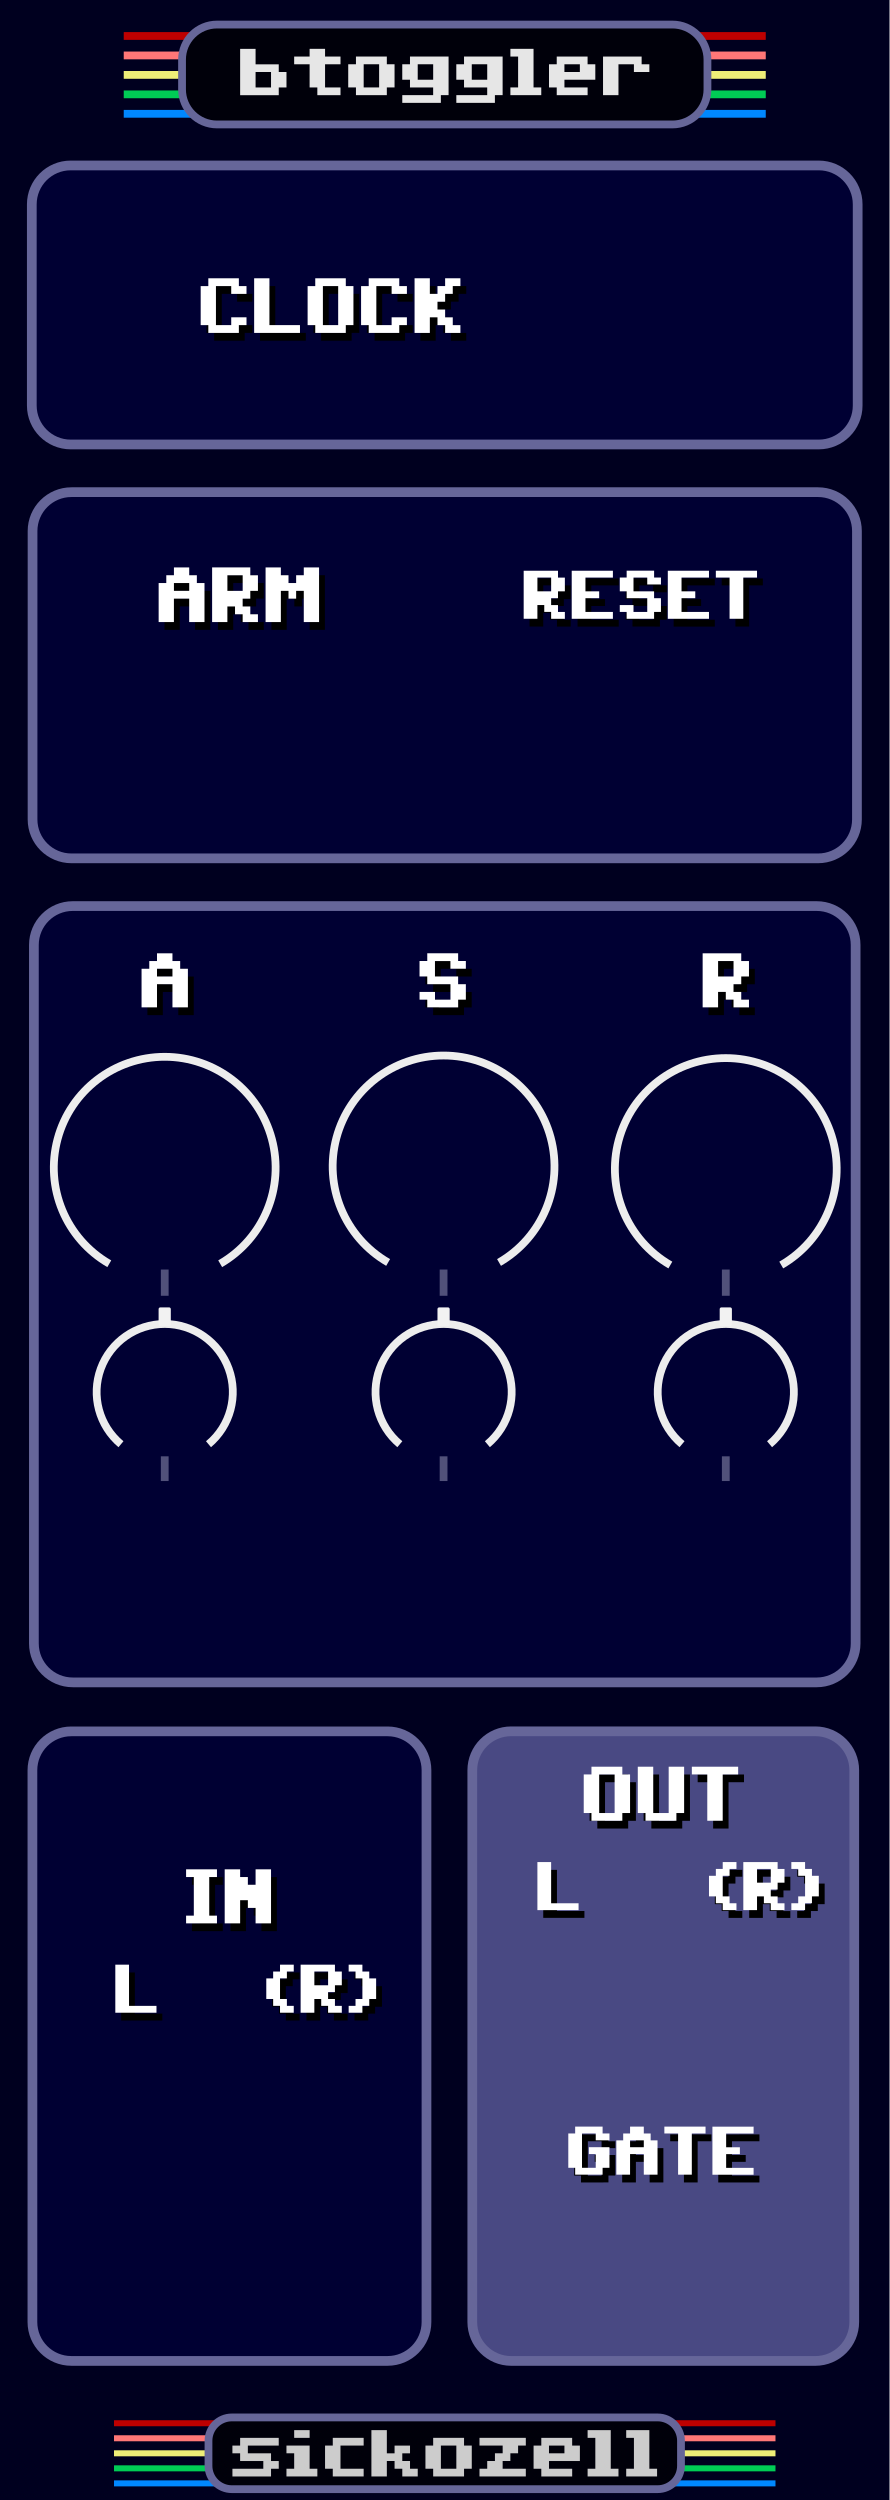
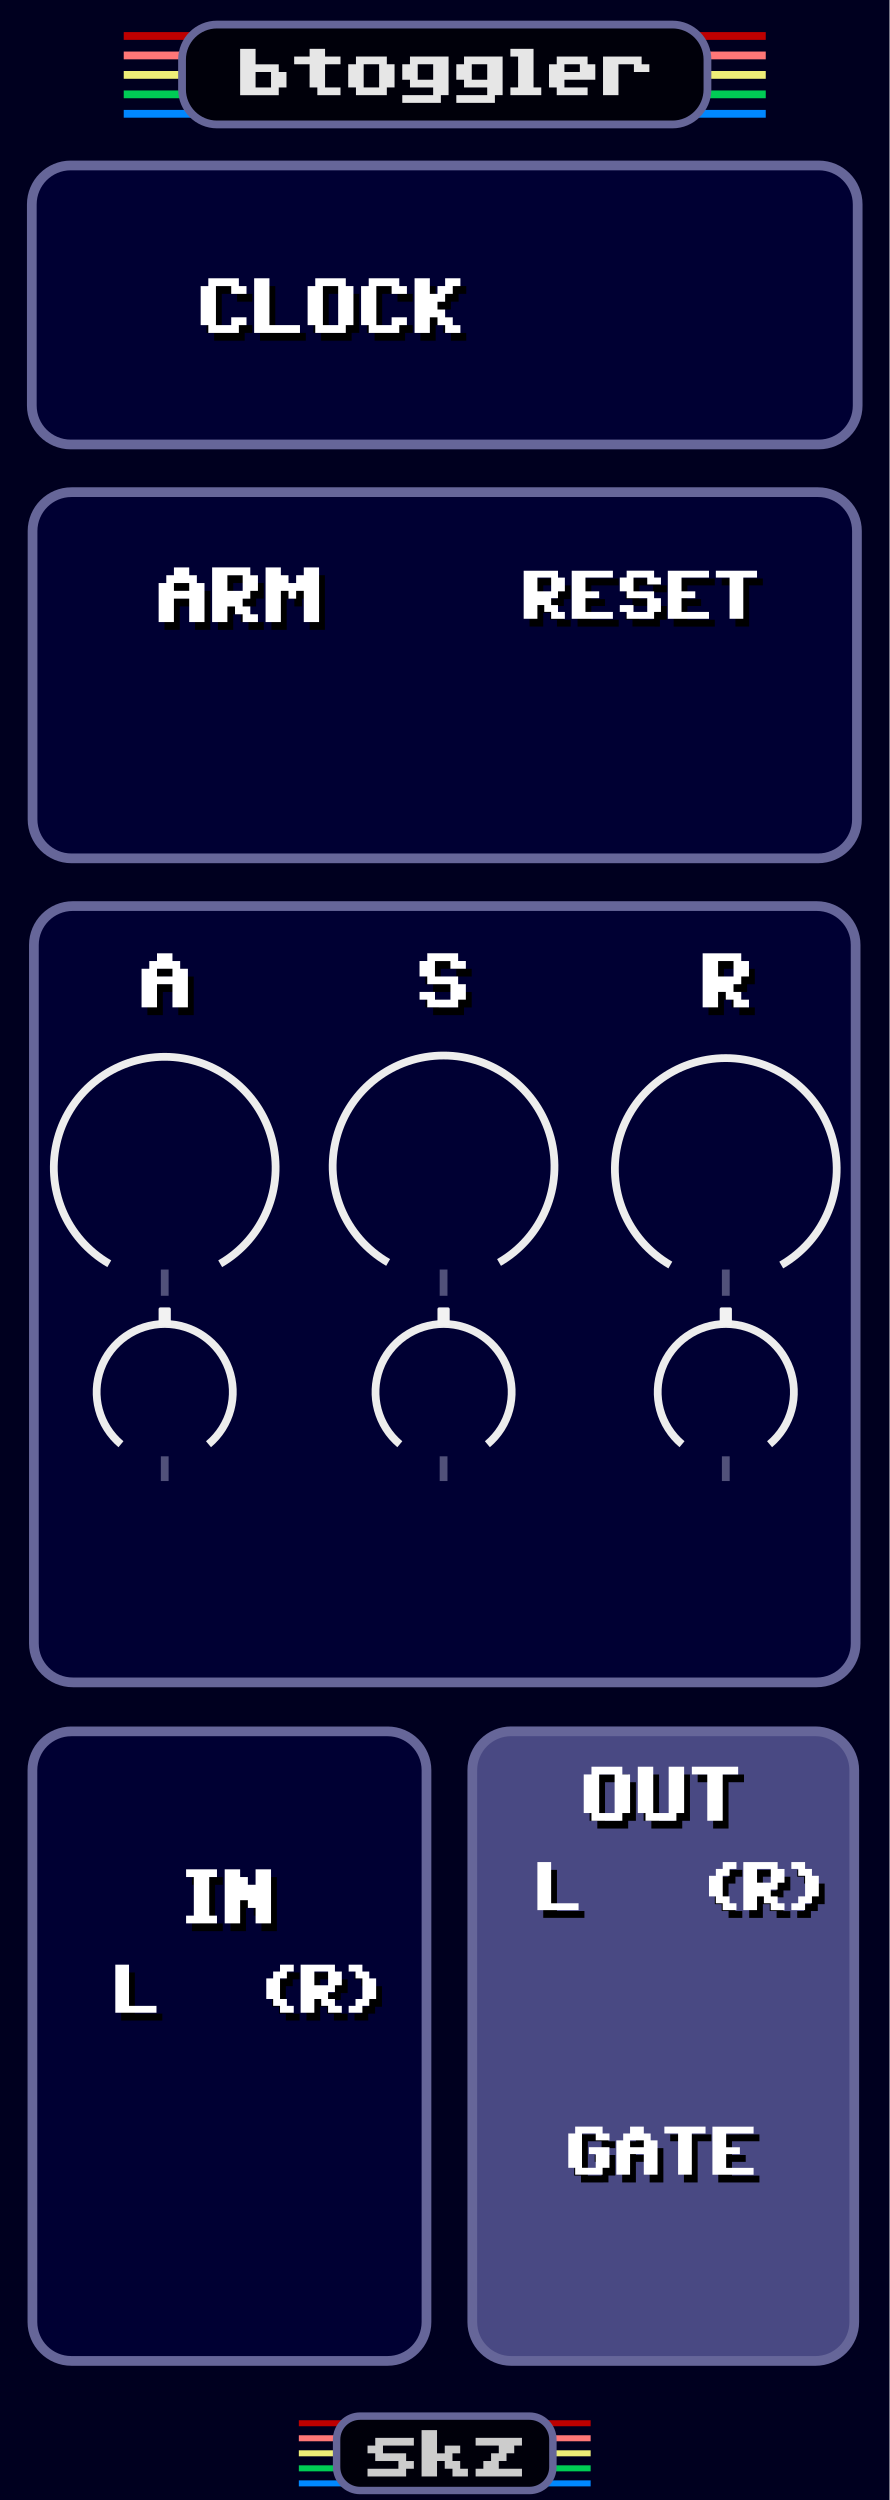
<svg xmlns="http://www.w3.org/2000/svg" width="45.72mm" height="128.5mm" viewBox="0 0 45.72 128.5" version="1.1" id="svg5">
  <defs id="defs2">
    <rect x="22.799" y="440.559" width="6.035" height="22.129" id="rect289" />
  </defs>
  <g id="layer3">
    <rect style="display:inline;fill:#00001f;stroke-width:0.281;image-rendering:auto;fill-opacity:1" id="sfondo" width="45.72" height="128.5" x="0" y="6.6613381e-16" ry="0" />
  </g>
  <g id="layer7" transform="matrix(0.55,0,0,1,4.699,0.5916668)" style="display:inline;fill:#000000">
    <rect style="display:inline;fill:#0088ff;fill-opacity:1;stroke-width:0.403" id="rect1316" width="60" height="0.4" x="3.02" y="5.058" />
    <rect style="display:inline;fill:#00cc55;fill-opacity:1;stroke-width:0.403" id="rect1313" width="60" height="0.4" x="3.02" y="4.058" />
    <rect style="display:inline;fill:#eeee77;fill-opacity:1;stroke-width:0.403" id="rect1310" width="60" height="0.4" x="3.02" y="3.058" />
    <rect style="display:inline;fill:#ff7777;fill-opacity:1;stroke-width:0.403" id="rect989" width="60" height="0.4" x="3.02" y="2.058" />
    <rect style="display:inline;fill:#bd0000;fill-opacity:1;stroke-width:0.403" id="rect1308" width="60" height="0.4" x="2.72" y="0.658" transform="translate(0.2995556,0.400001)" />
  </g>
-   <g id="g7864" transform="matrix(0.55,0,0,0.7727858,4.699,123.5821)" style="display:inline;fill:#000000">
+   <g id="g7864" transform="matrix(0.2426471,0,0,0.7727858,14.84779,123.5821)" style="display:inline;fill:#000000">
    <rect style="display:inline;fill:#0088ff;fill-opacity:1;stroke-width:0.409" id="rect7854" width="61.818" height="0.4" x="2.111" y="5.058" />
    <rect style="display:inline;fill:#00cc55;fill-opacity:1;stroke-width:0.409" id="rect7856" width="61.818" height="0.4" x="2.111" y="4.058" />
    <rect style="display:inline;fill:#eeee77;fill-opacity:1;stroke-width:0.409" id="rect7858" width="61.818" height="0.4" x="2.111" y="3.058" />
    <rect style="display:inline;fill:#ff7777;fill-opacity:1;stroke-width:0.409" id="rect7860" width="61.818" height="0.4" x="2.111" y="2.058" />
    <rect style="display:inline;fill:#bd0000;fill-opacity:1;stroke-width:0.409" id="rect7862" width="61.818" height="0.4" x="2.111" y="1.058" />
  </g>
  <g id="layer4" style="fill:#f9f9f9">
    <rect style="display:inline;fill:#494983;stroke:#666699;stroke-width:0.5;stroke-opacity:1;stroke-dasharray:none;fill-opacity:1" id="rect2634" width="19.632" height="32.363" x="24.276" y="88.989" ry="2" />
    <rect style="display:inline;fill:#000033;stroke:#666699;stroke-width:0.5;stroke-dasharray:none;fill-opacity:1;stroke-opacity:1" id="rect2037" width="20.255" height="32.359" x="1.666" y="88.992" ry="2" />
    <rect style="display:inline;fill:#000033;fill-opacity:1;stroke:#666699;stroke-width:0.5;stroke-dasharray:none;stroke-opacity:1" id="rect12722" width="42.237" height="39.902" x="1.742" y="46.572" ry="2" />
    <rect style="display:inline;fill:#000033;fill-opacity:1;stroke:#666699;stroke-width:0.5;stroke-dasharray:none;stroke-opacity:1" id="rect33317" width="42.374" height="18.822" x="1.673" y="25.297" ry="2" />
    <path style="display:inline;fill:none;stroke:#ededed;stroke-width:0.4;stroke-dasharray:none;stroke-dashoffset:0;stroke-opacity:1" id="path896" d="m 34.456,65.023 a 5.7,5.7 0 0 1 -2.656,-6.412 5.7,5.7 0 0 1 5.506,-4.225 5.7,5.7 0 0 1 5.506,4.225 5.7,5.7 0 0 1 -2.656,6.412" />
    <path style="display:inline;fill:none;stroke:#ededed;stroke-width:0.4;stroke-dasharray:none;stroke-dashoffset:0;stroke-opacity:1" id="path10363" d="m 19.95,64.891 a 5.7,5.7 0 0 1 -2.656,-6.412 5.7,5.7 0 0 1 5.506,-4.225 5.7,5.7 0 0 1 5.506,4.225 5.7,5.7 0 0 1 -2.656,6.412" />
    <path style="display:inline;fill:none;stroke:#ededed;stroke-width:0.4;stroke-dasharray:none;stroke-dashoffset:0;stroke-opacity:1" id="path10365" d="M 5.617,64.957 A 5.7,5.7 0 0 1 2.961,58.545 5.7,5.7 0 0 1 8.467,54.32 5.7,5.7 0 0 1 13.972,58.545 5.7,5.7 0 0 1 11.317,64.957" />
    <rect style="display:inline;fill:#000033;fill-opacity:1;stroke:#666699;stroke-width:0.5;stroke-dasharray:none;stroke-opacity:1" id="rect11308" width="42.449" height="14.342" x="1.635" y="8.504" ry="2" />
    <path style="display:inline;fill:none;stroke:#ededed;stroke-width:0.4;stroke-dasharray:none;stroke-dashoffset:0;stroke-opacity:1" id="path11624" d="m 6.217,74.233 a 3.5,3.5 0 0 1 -1.039,-3.878 3.5,3.5 0 0 1 3.289,-2.303 3.5,3.5 0 0 1 3.289,2.303 3.5,3.5 0 0 1 -1.039,3.878" />
    <rect style="display:inline;fill:#f2f2f2;stroke:none;stroke-width:0.375;stroke-dasharray:none" id="rect11626" width="0.628" height="0.958" x="8.152" y="67.2" ry="0.087" />
    <path style="display:inline;fill:none;stroke:#ededed;stroke-width:0.4;stroke-dasharray:none;stroke-dashoffset:0;stroke-opacity:1" id="path10127" d="m 20.551,74.233 a 3.5,3.5 0 0 1 -1.039,-3.878 3.5,3.5 0 0 1 3.289,-2.303 3.5,3.5 0 0 1 3.289,2.303 3.5,3.5 0 0 1 -1.039,3.878" />
    <rect style="display:inline;fill:#f2f2f2;stroke:none;stroke-width:0.375;stroke-dasharray:none" id="rect10129" width="0.628" height="0.958" x="22.486" y="67.2" ry="0.087" />
    <path style="display:inline;fill:none;stroke:#ededed;stroke-width:0.4;stroke-dasharray:none;stroke-dashoffset:0;stroke-opacity:1" id="path10131" d="m 35.056,74.233 a 3.5,3.5 0 0 1 -1.039,-3.878 3.5,3.5 0 0 1 3.289,-2.303 3.5,3.5 0 0 1 3.289,2.303 3.5,3.5 0 0 1 -1.039,3.878" />
    <rect style="display:inline;fill:#f2f2f2;stroke:none;stroke-width:0.375;stroke-dasharray:none" id="rect10133" width="0.628" height="0.958" x="36.992" y="67.2" ry="0.087" />
-     <path style="display:inline;fill:#000000;stroke:#a3a3c2;stroke-width:0.4;stroke-opacity:0.5" d="m 8.467,65.254 0,1.349" id="path29187" />
-     <path style="display:inline;fill:#000000;stroke:#a3a3c2;stroke-width:0.4;stroke-opacity:0.5" d="m 8.467,74.855 0,1.27" id="path13399" />
-     <path style="display:inline;fill:#000000;stroke:#a3a3c2;stroke-width:0.4;stroke-opacity:0.5" d="m 22.8,65.254 v 1.349" id="path15128" />
-     <path style="display:inline;fill:#000000;stroke:#a3a3c2;stroke-width:0.4;stroke-opacity:0.5" d="m 37.306,65.254 v 1.349" id="path15132" />
-     <path style="display:inline;fill:#000000;stroke:#a3a3c2;stroke-width:0.4;stroke-opacity:0.5" d="m 22.8,74.855 v 1.27" id="path15691" />
-     <path style="display:inline;fill:#000000;stroke:#a3a3c2;stroke-width:0.4;stroke-opacity:0.5" d="m 37.306,74.855 v 1.27" id="path15693" />
+     <path style="display:inline;fill:#000000;stroke:#51517a;stroke-width:0.4;stroke-opacity:1" d="m 8.467,65.254 0,1.349" id="path29187" />
+     <path style="display:inline;fill:#000000;stroke:#51517a;stroke-width:0.4;stroke-opacity:1" d="m 8.467,74.855 0,1.27" id="path13399" />
+     <path style="display:inline;fill:#000000;stroke:#51517a;stroke-width:0.4;stroke-opacity:1" d="m 22.8,65.254 v 1.349" id="path15128" />
+     <path style="display:inline;fill:#000000;stroke:#51517a;stroke-width:0.4;stroke-opacity:1" d="m 37.306,65.254 v 1.349" id="path15132" />
+     <path style="display:inline;fill:#000000;stroke:#51517a;stroke-width:0.4;stroke-opacity:1" d="m 22.8,74.855 v 1.27" id="path15691" />
+     <path style="display:inline;fill:#000000;stroke:#51517a;stroke-width:0.4;stroke-opacity:1" d="m 37.306,74.855 v 1.27" id="path15693" />
  </g>
  <g id="layer5" style="display:none">
    <text xml:space="preserve" style="font-style:normal;font-variant:normal;font-weight:normal;font-stretch:normal;font-size:2.822px;font-family:'C64 User';-inkscape-font-specification:'C64 User';text-align:center;text-anchor:middle;display:inline;fill:#000000;stroke:none;stroke-width:0.265;stroke-dasharray:0.265, 0.265;stroke-dashoffset:0;stroke-opacity:1" x="34.149" y="111.778" id="text2531">
      <tspan id="tspan2529" style="font-size:2.822px;text-align:center;text-anchor:middle;fill:#000000;stroke:none;stroke-width:0.265" x="34.149" y="111.778">GATE</tspan>
    </text>
    <text xml:space="preserve" style="font-style:normal;font-variant:normal;font-weight:normal;font-stretch:normal;font-size:2.822px;font-family:'C64 User';-inkscape-font-specification:'C64 User';text-align:center;text-anchor:middle;fill:#000000;stroke:none;stroke-width:0.265;stroke-dasharray:0.265, 0.265;stroke-dashoffset:0;stroke-opacity:1" x="39.441" y="98.18" id="text445">
      <tspan id="tspan443" style="font-size:2.822px;text-align:center;text-anchor:middle;fill:#000000;stroke:none;stroke-width:0.265" x="39.441" y="98.18">(R)</tspan>
    </text>
    <text xml:space="preserve" style="font-style:normal;font-variant:normal;font-weight:normal;font-stretch:normal;font-size:2.822px;font-family:'C64 User';-inkscape-font-specification:'C64 User';text-align:center;text-anchor:middle;display:inline;fill:#ffffff;stroke:none;stroke-width:0.265;stroke-dasharray:0.265, 0.265;stroke-dashoffset:0;stroke-opacity:1" x="28.857" y="98.18" id="text1320">
      <tspan id="tspan1318" style="font-size:2.822px;text-align:center;text-anchor:middle;fill:#000000;stroke:none;stroke-width:0.265" x="28.857" y="98.18">L</tspan>
    </text>
    <text xml:space="preserve" style="font-style:normal;font-variant:normal;font-weight:normal;font-stretch:normal;font-size:3.175px;font-family:'C64 User';-inkscape-font-specification:'C64 User';text-align:center;text-anchor:middle;display:inline;fill:#ffffff;stroke:none;stroke-width:0.265;stroke-dasharray:0.265, 0.265;stroke-dashoffset:0;stroke-opacity:1" x="34.171" y="93.587" id="text2513">
      <tspan id="tspan2511" style="font-size:3.175px;text-align:center;text-anchor:middle;fill:#000000;stroke:none;stroke-width:0.265" x="34.171" y="93.587">OUT</tspan>
    </text>
    <text xml:space="preserve" style="font-style:normal;font-variant:normal;font-weight:normal;font-stretch:normal;font-size:2.822px;font-family:'C64 User';-inkscape-font-specification:'C64 User';text-align:center;text-anchor:middle;fill:#ffffff;stroke:none;stroke-width:0.265;stroke-dasharray:0.265, 0.265;stroke-dashoffset:0;stroke-opacity:1" x="16.686" y="103.454" id="text11232">
      <tspan id="tspan11230" style="font-size:2.822px;text-align:center;text-anchor:middle;fill:#ffffff;stroke:none;stroke-width:0.265" x="16.686" y="103.454">(R)</tspan>
    </text>
    <text xml:space="preserve" style="font-style:normal;font-variant:normal;font-weight:normal;font-stretch:normal;font-size:2.822px;font-family:'C64 User';-inkscape-font-specification:'C64 User';text-align:center;text-anchor:middle;display:inline;fill:#ffffff;stroke:none;stroke-width:0.265;stroke-dasharray:0.265, 0.265;stroke-dashoffset:0;stroke-opacity:1" x="7.161" y="103.454" id="text11228">
      <tspan id="tspan11226" style="font-size:2.822px;text-align:center;text-anchor:middle;fill:#ffffff;stroke:none;stroke-width:0.265" x="7.161" y="103.454">L</tspan>
    </text>
    <text xml:space="preserve" style="font-style:normal;font-variant:normal;font-weight:normal;font-stretch:normal;font-size:3.175px;font-family:'C64 User';-inkscape-font-specification:'C64 User';text-align:center;text-anchor:middle;display:inline;fill:#ffffff;stroke:none;stroke-width:0.265;stroke-dasharray:0.265, 0.265;stroke-dashoffset:0;stroke-opacity:1" x="11.946" y="98.861" id="text11122">
      <tspan id="tspan11120" style="font-size:3.175px;text-align:center;text-anchor:middle;fill:#ffffff;stroke:none;stroke-width:0.265" x="11.946" y="98.861">IN</tspan>
    </text>
    <text xml:space="preserve" style="font-style:normal;font-variant:normal;font-weight:normal;font-stretch:normal;font-size:3.175px;font-family:'C64 User';-inkscape-font-specification:'C64 User';text-align:center;text-anchor:middle;display:inline;fill:#ffffff;stroke:none;stroke-width:0.265;stroke-dasharray:0.265, 0.265;stroke-dashoffset:0;stroke-opacity:1" x="37.505" y="51.778" id="text12431">
      <tspan id="tspan12429" style="font-size:3.175px;text-align:center;text-anchor:middle;stroke:none;stroke-width:0.265" x="37.505" y="51.778">R</tspan>
    </text>
    <text xml:space="preserve" style="font-style:normal;font-variant:normal;font-weight:normal;font-stretch:normal;font-size:3.175px;font-family:'C64 User';-inkscape-font-specification:'C64 User';text-align:center;text-anchor:middle;display:inline;fill:#ffffff;stroke:none;stroke-width:0.265;stroke-dasharray:0.265, 0.265;stroke-dashoffset:0;stroke-opacity:1" x="22.954" y="51.778" id="text12427">
      <tspan id="tspan12425" style="font-size:3.175px;text-align:center;text-anchor:middle;stroke:none;stroke-width:0.265" x="22.954" y="51.778">S</tspan>
    </text>
    <text xml:space="preserve" style="font-style:normal;font-variant:normal;font-weight:normal;font-stretch:normal;font-size:3.175px;font-family:'C64 User';-inkscape-font-specification:'C64 User';text-align:center;text-anchor:middle;display:inline;fill:#ffffff;stroke:none;stroke-width:0.265;stroke-dasharray:0.265, 0.265;stroke-dashoffset:0;stroke-opacity:1" x="8.665" y="51.778" id="text12423">
      <tspan id="tspan12421" style="font-size:3.175px;text-align:center;text-anchor:middle;stroke:none;stroke-width:0.265" x="8.665" y="51.778">A</tspan>
    </text>
    <text xml:space="preserve" style="font-style:normal;font-variant:normal;font-weight:normal;font-stretch:normal;font-size:2.822px;font-family:'C64 User';-inkscape-font-specification:'C64 User';text-align:center;text-anchor:middle;display:inline;fill:#ffffff;stroke:none;stroke-width:0.265;stroke-dasharray:0.265, 0.265;stroke-dashoffset:0;stroke-opacity:1" x="33.091" y="31.805" id="text2453">
      <tspan id="tspan2451" style="font-size:2.822px;text-align:center;text-anchor:middle;stroke:none;stroke-width:0.265" x="33.091" y="31.805">RESET</tspan>
    </text>
    <text xml:space="preserve" style="font-style:normal;font-variant:normal;font-weight:normal;font-stretch:normal;font-size:3.175px;font-family:'C64 User';-inkscape-font-specification:'C64 User';text-align:center;text-anchor:middle;display:inline;fill:#ffffff;stroke:none;stroke-width:0.262;stroke-dasharray:0.262, 0.262;stroke-dashoffset:0;stroke-opacity:1" x="12.608" y="31.631" id="text778" transform="scale(0.9892565,1.01086)">
      <tspan style="font-size:3.175px;text-align:center;text-anchor:middle;stroke:none;stroke-width:0.262" x="12.608" y="31.631" id="tspan11114">ARM</tspan>
    </text>
    <text xml:space="preserve" style="font-style:normal;font-variant:normal;font-weight:normal;font-stretch:normal;font-size:3.175px;font-family:'C64 User';-inkscape-font-specification:'C64 User';text-align:center;text-anchor:middle;display:inline;fill:#ffffff;stroke:none;stroke-width:0.262;stroke-dasharray:0.262, 0.262;stroke-dashoffset:0;stroke-opacity:1" x="17.373" y="16.928" id="text11118" transform="scale(0.9892565,1.01086)">
      <tspan id="tspan11116" style="font-size:3.175px;text-align:center;text-anchor:middle;stroke:none;stroke-width:0.262" x="17.373" y="16.928">CLOCK</tspan>
    </text>
  </g>
  <g id="g14311" style="display:inline;fill:#000000" transform="translate(0.300331,0.3998222)">
    <g aria-label="GATE" id="g14227" style="font-size:2.822px;font-family:'C64 User';-inkscape-font-specification:'C64 User';text-align:center;text-anchor:middle;display:inline;fill:#000000;stroke-width:0.265;stroke-dasharray:0.265, 0.265">
      <path d="m 29.563,111.778 v -0.353 h -0.353 v -1.764 h 0.353 v -0.353 h 1.411 v 0.353 h 0.353 v 0.353 h -0.706 v -0.353 h -0.706 v 1.764 h 0.706 v -0.706 h -0.353 v -0.353 h 1.058 v 1.058 H 30.974 v 0.353 z" style="fill:#000000;stroke-width:0.265" id="path14219" />
      <path d="m 31.679,111.778 v -1.764 h 0.353 v -0.353 H 32.385 v -0.353 h 0.706 v 0.353 h 0.353 v 0.353 h 0.353 v 1.764 h -0.706 v -1.058 H 32.385 v 1.058 z M 32.385,110.367 h 0.706 v -0.353 H 32.385 Z" style="fill:#000000;stroke-width:0.265" id="path14221" />
      <path d="m 34.854,111.778 v -2.117 h -0.706 v -0.353 h 2.117 v 0.353 h -0.706 v 2.117 z" style="fill:#000000;stroke-width:0.265" id="path14223" />
      <path d="m 38.735,109.309 v 0.353 h -1.411 v 0.706 h 0.706 v 0.353 h -0.706 v 0.706 h 1.411 v 0.353 h -2.117 v -2.469 z" style="fill:#000000;stroke-width:0.265" id="path14225" />
    </g>
    <g aria-label="(R)" id="g14235" style="font-size:2.822px;font-family:'C64 User';-inkscape-font-specification:'C64 User';text-align:center;text-anchor:middle;display:inline;fill:#000000;stroke-width:0.265;stroke-dasharray:0.265, 0.265">
      <path d="M 37.148,98.18 V 97.827 H 36.795 V 97.474 h -0.353 v -1.058 h 0.353 V 96.063 h 0.353 v -0.353 h 0.706 v 0.353 h -0.353 v 0.353 h -0.353 v 1.058 h 0.353 v 0.353 h 0.353 v 0.353 z" style="fill:#000000;stroke-width:0.265" id="path14229" />
      <path d="m 38.206,98.18 v -2.469 h 1.764 v 0.353 h 0.353 v 0.706 h -0.353 v 0.353 h -0.353 v 0.353 h 0.353 v 0.353 h 0.353 v 0.353 H 39.617 V 97.827 H 39.264 V 97.474 h -0.353 v 0.706 z m 0.706,-1.411 h 0.706 V 96.063 h -0.706 z" style="fill:#000000;stroke-width:0.265" id="path14231" />
      <path d="m 40.675,98.18 v -0.353 h 0.353 V 97.474 h 0.353 V 96.416 H 41.028 V 96.063 h -0.353 v -0.353 h 0.706 v 0.353 h 0.353 v 0.353 h 0.353 V 97.474 H 41.734 v 0.353 h -0.353 v 0.353 z" style="fill:#000000;stroke-width:0.265" id="path14233" />
    </g>
    <g aria-label="L" id="g14239" style="font-size:2.822px;font-family:'C64 User';-inkscape-font-specification:'C64 User';text-align:center;text-anchor:middle;display:inline;fill:#000000;stroke-width:0.265;stroke-dasharray:0.265, 0.265">
      <path d="m 28.328,95.71 v 2.117 h 1.411 v 0.353 h -2.117 v -2.469 z" style="fill:#000000;stroke-width:0.265" id="path14237" />
    </g>
    <g aria-label="OUT" id="g14247" style="font-size:3.175px;font-family:'C64 User';-inkscape-font-specification:'C64 User';text-align:center;text-anchor:middle;display:inline;fill:#000000;stroke-width:0.265;stroke-dasharray:0.265, 0.265">
      <path d="m 30.401,93.587 v -0.397 h -0.397 v -1.984 h 0.397 v -0.397 h 1.587 v 0.397 h 0.397 v 1.984 h -0.397 v 0.397 z m 0.397,-0.397 h 0.794 v -1.984 h -0.794 z" style="fill:#000000;stroke-width:0.265" id="path14241" />
      <path d="m 33.179,93.587 v -0.397 h -0.397 v -2.381 h 0.794 v 2.381 h 0.794 v -2.381 h 0.794 v 2.381 h -0.397 v 0.397 z" style="fill:#000000;stroke-width:0.265" id="path14243" />
      <path d="m 36.354,93.587 v -2.381 h -0.794 v -0.397 h 2.381 v 0.397 h -0.794 v 2.381 z" style="fill:#000000;stroke-width:0.265" id="path14245" />
    </g>
    <g aria-label="(R)" id="g14255" style="font-size:2.822px;font-family:'C64 User';-inkscape-font-specification:'C64 User';text-align:center;text-anchor:middle;display:inline;fill:#000000;stroke-width:0.265;stroke-dasharray:0.265, 0.265">
      <path d="m 14.393,103.454 v -0.353 h -0.353 v -0.353 h -0.353 v -1.058 h 0.353 v -0.353 h 0.353 v -0.353 h 0.706 v 0.353 h -0.353 v 0.353 h -0.353 v 1.058 h 0.353 v 0.353 h 0.353 v 0.353 z" style="fill:#000000;stroke-width:0.265" id="path14249" />
      <path d="m 15.452,103.454 v -2.469 h 1.764 v 0.353 h 0.353 v 0.706 h -0.353 v 0.353 h -0.353 v 0.353 h 0.353 v 0.353 h 0.353 v 0.353 h -0.706 v -0.353 h -0.353 v -0.353 h -0.353 v 0.706 z m 0.706,-1.411 h 0.706 v -0.706 h -0.706 z" style="fill:#000000;stroke-width:0.265" id="path14251" />
      <path d="m 17.921,103.454 v -0.353 h 0.353 v -0.353 h 0.353 v -1.058 h -0.353 v -0.353 h -0.353 v -0.353 h 0.706 v 0.353 h 0.353 v 0.353 h 0.353 v 1.058 h -0.353 v 0.353 h -0.353 v 0.353 z" style="fill:#000000;stroke-width:0.265" id="path14253" />
    </g>
    <g aria-label="L" id="g14259" style="font-size:2.822px;font-family:'C64 User';-inkscape-font-specification:'C64 User';text-align:center;text-anchor:middle;display:inline;fill:#000000;stroke-width:0.265;stroke-dasharray:0.265, 0.265">
      <path d="m 6.632,100.984 v 2.117 h 1.411 v 0.353 H 5.927 v -2.469 z" style="fill:#000000;stroke-width:0.265" id="path14257" />
    </g>
    <g aria-label="IN" id="g14265" style="font-size:3.175px;font-family:'C64 User';-inkscape-font-specification:'C64 User';text-align:center;text-anchor:middle;display:inline;fill:#000000;stroke-width:0.265;stroke-dasharray:0.265, 0.265">
      <path d="m 11.152,96.083 v 0.397 h -0.397 v 1.984 h 0.397 v 0.397 H 9.565 v -0.397 h 0.397 v -1.984 h -0.397 v -0.397 z" style="fill:#000000;stroke-width:0.265" id="path14261" />
      <path d="m 11.549,98.861 v -2.778 h 0.794 v 0.397 h 0.397 v 0.397 h 0.397 v -0.794 h 0.794 v 2.778 h -0.794 v -0.794 h -0.397 v -0.397 h -0.397 v 1.191 z" style="fill:#000000;stroke-width:0.265" id="path14263" />
    </g>
    <g aria-label="R" id="g14269" style="font-size:3.175px;font-family:'C64 User';-inkscape-font-specification:'C64 User';text-align:center;text-anchor:middle;display:inline;fill:#000000;stroke-width:0.265;stroke-dasharray:0.265, 0.265" transform="translate(0,-23.10867)">
      <path d="m 36.116,74.887 v -2.778 h 1.984 v 0.397 h 0.397 v 0.794 h -0.397 v 0.397 h -0.397 v 0.397 h 0.397 v 0.397 h 0.397 v 0.397 h -0.794 V 74.49 H 37.306 V 74.093 h -0.397 v 0.794 z m 0.794,-1.587 h 0.794 v -0.794 h -0.794 z" style="fill:#000000;stroke-width:0.265" id="path14267" />
    </g>
    <g aria-label="S" id="g14273" style="font-size:3.175px;font-family:'C64 User';-inkscape-font-specification:'C64 User';text-align:center;text-anchor:middle;display:inline;fill:#000000;stroke-width:0.265;stroke-dasharray:0.265, 0.265" transform="translate(0,-23.10867)">
      <path d="M 21.961,74.887 V 74.49 H 21.565 V 74.093 h 0.794 v 0.397 h 0.794 v -0.794 H 21.961 V 73.299 h -0.397 v -0.794 h 0.397 v -0.397 h 1.587 v 0.397 h 0.397 v 0.397 h -0.794 V 72.506 h -0.794 v 0.794 h 1.191 v 0.397 h 0.397 v 0.794 H 23.549 v 0.397 z" style="fill:#000000;stroke-width:0.265" id="path14271" />
    </g>
    <g aria-label="A" id="g14277" style="font-size:3.175px;font-family:'C64 User';-inkscape-font-specification:'C64 User';text-align:center;text-anchor:middle;display:inline;fill:#000000;stroke-width:0.265;stroke-dasharray:0.265, 0.265" transform="translate(0,-23.10867)">
      <path d="m 7.276,74.887 v -1.984 h 0.397 V 72.506 h 0.397 v -0.397 h 0.794 v 0.397 h 0.397 v 0.397 h 0.397 v 1.984 h -0.794 V 73.696 H 8.07 v 1.191 z m 0.794,-1.587 H 8.864 V 72.902 H 8.07 Z" style="fill:#000000;stroke-width:0.265" id="path14275" />
    </g>
    <g aria-label="RESET" id="g14289" style="font-size:2.822px;font-family:'C64 User';-inkscape-font-specification:'C64 User';text-align:center;text-anchor:middle;display:inline;fill:#000000;stroke-width:0.265;stroke-dasharray:0.265, 0.265" transform="translate(0,-7.400016)">
      <path d="m 26.917,39.205 v -2.469 h 1.764 v 0.353 h 0.353 v 0.706 h -0.353 v 0.353 h -0.353 v 0.353 h 0.353 v 0.353 h 0.353 v 0.353 H 28.328 V 38.852 h -0.353 v -0.353 h -0.353 v 0.706 z m 0.706,-1.411 h 0.706 v -0.706 h -0.706 z" style="fill:#000000;stroke-width:0.265" id="path14279" />
      <path d="m 31.503,36.735 v 0.353 h -1.411 v 0.706 h 0.706 v 0.353 h -0.706 v 0.706 h 1.411 v 0.353 h -2.117 v -2.469 z" style="fill:#000000;stroke-width:0.265" id="path14281" />
      <path d="M 32.209,39.205 V 38.852 h -0.353 v -0.353 h 0.706 v 0.353 h 0.706 v -0.706 h -1.058 v -0.353 h -0.353 v -0.706 h 0.353 v -0.353 h 1.411 v 0.353 h 0.353 V 37.441 h -0.706 v -0.353 h -0.706 v 0.706 h 1.058 v 0.353 h 0.353 v 0.706 h -0.353 v 0.353 z" style="fill:#000000;stroke-width:0.265" id="path14283" />
      <path d="m 36.442,36.735 v 0.353 h -1.411 v 0.706 h 0.706 v 0.353 h -0.706 v 0.706 h 1.411 v 0.353 h -2.117 v -2.469 z" style="fill:#000000;stroke-width:0.265" id="path14285" />
      <path d="m 37.5,39.205 v -2.117 h -0.706 v -0.353 h 2.117 v 0.353 h -0.706 v 2.117 z" style="fill:#000000;stroke-width:0.265" id="path14287" />
    </g>
    <g aria-label="ARM" transform="matrix(0.9892565,0,0,1.01086,0,-7.400016)" id="g14297" style="font-size:3.175px;font-family:'C64 User';-inkscape-font-specification:'C64 User';text-align:center;text-anchor:middle;display:inline;fill:#000000;stroke-width:0.262;stroke-dasharray:0.262, 0.262">
      <path d="m 8.243,38.951 v -1.984 h 0.397 v -0.397 h 0.397 v -0.397 h 0.794 v 0.397 h 0.397 v 0.397 h 0.397 v 1.984 H 9.83 v -1.191 h -0.794 v 1.191 z m 0.794,-1.587 h 0.794 v -0.397 h -0.794 z" style="fill:#000000;stroke-width:0.262" id="path14291" />
      <path d="m 11.021,38.951 v -2.778 h 1.984 v 0.397 h 0.397 v 0.794 h -0.397 v 0.397 h -0.397 v 0.397 h 0.397 v 0.397 h 0.397 v 0.397 h -0.794 v -0.397 h -0.397 v -0.397 h -0.397 v 0.794 z m 0.794,-1.587 h 0.794 v -0.794 h -0.794 z" style="fill:#000000;stroke-width:0.262" id="path14293" />
      <path d="m 13.799,38.951 v -2.778 h 0.794 v 0.397 h 0.397 v 0.397 h 0.397 v -0.397 h 0.397 v -0.397 h 0.794 v 2.778 h -0.794 v -1.587 h -0.397 v 0.397 h -0.397 v -0.397 h -0.397 v 1.587 z" style="fill:#000000;stroke-width:0.262" id="path14295" />
    </g>
    <g aria-label="CLOCK" transform="matrix(0.9892565,0,0,1.01086,0,-3.000178)" id="g14309" style="font-size:3.175px;font-family:'C64 User';-inkscape-font-specification:'C64 User';text-align:center;text-anchor:middle;display:inline;fill:#000000;stroke-width:0.262;stroke-dasharray:0.262, 0.262">
      <path d="M 10.824,19.896 V 19.5 h -0.397 v -1.984 h 0.397 V 17.118 h 1.587 v 0.397 h 0.397 v 0.397 h -0.794 v -0.397 h -0.794 v 1.984 h 0.794 v -0.397 h 0.794 v 0.397 h -0.397 v 0.397 z" style="fill:#000000;stroke-width:0.262" id="path14299" />
      <path d="m 13.999,17.118 v 2.381 h 1.587 v 0.397 h -2.381 V 17.118 Z" style="fill:#000000;stroke-width:0.262" id="path14301" />
      <path d="M 16.38,19.896 V 19.5 h -0.397 v -1.984 h 0.397 V 17.118 h 1.587 v 0.397 h 0.397 v 1.984 h -0.397 v 0.397 z m 0.397,-0.397 h 0.794 v -1.984 h -0.794 z" style="fill:#000000;stroke-width:0.262" id="path14303" />
      <path d="M 19.158,19.896 V 19.5 h -0.397 v -1.984 h 0.397 V 17.118 h 1.587 v 0.397 h 0.397 v 0.397 h -0.794 v -0.397 h -0.794 v 1.984 h 0.794 v -0.397 h 0.794 v 0.397 h -0.397 v 0.397 z" style="fill:#000000;stroke-width:0.262" id="path14305" />
      <path d="M 21.54,19.896 V 17.118 h 0.794 v 0.794 h 0.397 v -0.397 h 0.397 V 17.118 h 0.794 v 0.397 h -0.397 v 0.397 h -0.397 v 0.397 h -0.397 v 0.397 h 0.397 v 0.397 h 0.397 v 0.397 h 0.397 v 0.397 h -0.794 V 19.5 h -0.397 v -0.397 h -0.397 v 0.794 z" style="fill:#000000;stroke-width:0.262" id="path14307" />
    </g>
  </g>
  <g id="g2106" style="display:inline">
    <g aria-label="GATE" id="text1981" style="font-size:2.822px;font-family:'C64 User';-inkscape-font-specification:'C64 User';text-align:center;text-anchor:middle;display:inline;stroke-width:0.265;stroke-dasharray:0.265, 0.265;fill:#ffffff">
      <path d="m 29.563,111.778 v -0.353 h -0.353 v -1.764 h 0.353 v -0.353 h 1.411 v 0.353 h 0.353 v 0.353 h -0.706 v -0.353 h -0.706 v 1.764 h 0.706 v -0.706 h -0.353 v -0.353 h 1.058 v 1.058 H 30.974 v 0.353 z" style="stroke-width:0.265;fill:#ffffff" id="path2127" />
      <path d="m 31.679,111.778 v -1.764 h 0.353 v -0.353 H 32.385 v -0.353 h 0.706 v 0.353 h 0.353 v 0.353 h 0.353 v 1.764 h -0.706 v -1.058 H 32.385 v 1.058 z M 32.385,110.367 h 0.706 v -0.353 H 32.385 Z" style="stroke-width:0.265;fill:#ffffff" id="path2129" />
      <path d="m 34.854,111.778 v -2.117 h -0.706 v -0.353 h 2.117 v 0.353 h -0.706 v 2.117 z" style="stroke-width:0.265;fill:#ffffff" id="path2131" />
      <path d="m 38.735,109.309 v 0.353 h -1.411 v 0.706 h 0.706 v 0.353 h -0.706 v 0.706 h 1.411 v 0.353 h -2.117 v -2.469 z" style="stroke-width:0.265;fill:#ffffff" id="path2133" />
    </g>
    <g aria-label="(R)" id="text1985" style="font-size:2.822px;font-family:'C64 User';-inkscape-font-specification:'C64 User';text-align:center;text-anchor:middle;display:inline;stroke-width:0.265;stroke-dasharray:0.265, 0.265;fill:#ffffff">
      <path d="M 37.148,98.18 V 97.827 H 36.795 V 97.474 h -0.353 v -1.058 h 0.353 V 96.063 h 0.353 v -0.353 h 0.706 v 0.353 h -0.353 v 0.353 h -0.353 v 1.058 h 0.353 v 0.353 h 0.353 v 0.353 z" style="stroke-width:0.265;fill:#ffffff" id="path2120" />
      <path d="m 38.206,98.18 v -2.469 h 1.764 v 0.353 h 0.353 v 0.706 h -0.353 v 0.353 h -0.353 v 0.353 h 0.353 v 0.353 h 0.353 v 0.353 H 39.617 V 97.827 H 39.264 V 97.474 h -0.353 v 0.706 z m 0.706,-1.411 h 0.706 V 96.063 h -0.706 z" style="stroke-width:0.265;fill:#ffffff" id="path2122" />
      <path d="m 40.675,98.18 v -0.353 h 0.353 V 97.474 h 0.353 V 96.416 H 41.028 V 96.063 h -0.353 v -0.353 h 0.706 v 0.353 h 0.353 v 0.353 h 0.353 V 97.474 H 41.734 v 0.353 h -0.353 v 0.353 z" style="stroke-width:0.265;fill:#ffffff" id="path2124" />
    </g>
    <g aria-label="L" id="text1989" style="font-size:2.822px;font-family:'C64 User';-inkscape-font-specification:'C64 User';text-align:center;text-anchor:middle;display:inline;fill:#ffffff;stroke-width:0.265;stroke-dasharray:0.265, 0.265">
      <path d="m 28.328,95.71 v 2.117 h 1.411 v 0.353 h -2.117 v -2.469 z" style="fill:#ffffff;stroke-width:0.265" id="path2117" />
    </g>
    <g aria-label="OUT" id="text1993" style="font-size:3.175px;font-family:'C64 User';-inkscape-font-specification:'C64 User';text-align:center;text-anchor:middle;display:inline;fill:#ffffff;stroke-width:0.265;stroke-dasharray:0.265, 0.265">
      <path d="m 30.401,93.587 v -0.397 h -0.397 v -1.984 h 0.397 v -0.397 h 1.587 v 0.397 h 0.397 v 1.984 h -0.397 v 0.397 z m 0.397,-0.397 h 0.794 v -1.984 h -0.794 z" style="fill:#ffffff;stroke-width:0.265" id="path2110" />
      <path d="m 33.179,93.587 v -0.397 h -0.397 v -2.381 h 0.794 v 2.381 h 0.794 v -2.381 h 0.794 v 2.381 h -0.397 v 0.397 z" style="fill:#ffffff;stroke-width:0.265" id="path2112" />
      <path d="m 36.354,93.587 v -2.381 h -0.794 v -0.397 h 2.381 v 0.397 h -0.794 v 2.381 z" style="fill:#ffffff;stroke-width:0.265" id="path2114" />
    </g>
    <g aria-label="(R)" id="text1997" style="font-size:2.822px;font-family:'C64 User';-inkscape-font-specification:'C64 User';text-align:center;text-anchor:middle;display:inline;fill:#ffffff;stroke-width:0.265;stroke-dasharray:0.265, 0.265">
      <path d="m 14.393,103.454 v -0.353 h -0.353 v -0.353 h -0.353 v -1.058 h 0.353 v -0.353 h 0.353 v -0.353 h 0.706 v 0.353 h -0.353 v 0.353 h -0.353 v 1.058 h 0.353 v 0.353 h 0.353 v 0.353 z" style="stroke-width:0.265" id="path2103" />
      <path d="m 15.452,103.454 v -2.469 h 1.764 v 0.353 h 0.353 v 0.706 h -0.353 v 0.353 h -0.353 v 0.353 h 0.353 v 0.353 h 0.353 v 0.353 h -0.706 v -0.353 h -0.353 v -0.353 h -0.353 v 0.706 z m 0.706,-1.411 h 0.706 v -0.706 h -0.706 z" style="stroke-width:0.265" id="path2105" />
      <path d="m 17.921,103.454 v -0.353 h 0.353 v -0.353 h 0.353 v -1.058 h -0.353 v -0.353 h -0.353 v -0.353 h 0.706 v 0.353 h 0.353 v 0.353 h 0.353 v 1.058 h -0.353 v 0.353 h -0.353 v 0.353 z" style="stroke-width:0.265" id="path2107" />
    </g>
    <g aria-label="L" id="text2001" style="font-size:2.822px;font-family:'C64 User';-inkscape-font-specification:'C64 User';text-align:center;text-anchor:middle;display:inline;fill:#ffffff;stroke-width:0.265;stroke-dasharray:0.265, 0.265">
      <path d="m 6.632,100.984 v 2.117 h 1.411 v 0.353 H 5.927 v -2.469 z" style="stroke-width:0.265" id="path2100" />
    </g>
    <g aria-label="IN" id="text2005" style="font-size:3.175px;font-family:'C64 User';-inkscape-font-specification:'C64 User';text-align:center;text-anchor:middle;display:inline;fill:#ffffff;stroke-width:0.265;stroke-dasharray:0.265, 0.265">
      <path d="m 11.152,96.083 v 0.397 h -0.397 v 1.984 h 0.397 v 0.397 H 9.565 v -0.397 h 0.397 v -1.984 h -0.397 v -0.397 z" style="stroke-width:0.265" id="path2095" />
      <path d="m 11.549,98.861 v -2.778 h 0.794 v 0.397 h 0.397 v 0.397 h 0.397 v -0.794 h 0.794 v 2.778 h -0.794 v -0.794 h -0.397 v -0.397 h -0.397 v 1.191 z" style="stroke-width:0.265" id="path2097" />
    </g>
    <g aria-label="R" id="text2009" style="font-size:3.175px;font-family:'C64 User';-inkscape-font-specification:'C64 User';text-align:center;text-anchor:middle;display:inline;fill:#ffffff;stroke-width:0.265;stroke-dasharray:0.265, 0.265" transform="translate(0,-23.10867)">
      <path d="m 36.116,74.887 v -2.778 h 1.984 v 0.397 h 0.397 v 0.794 h -0.397 v 0.397 h -0.397 v 0.397 h 0.397 v 0.397 h 0.397 v 0.397 h -0.794 V 74.49 H 37.306 V 74.093 h -0.397 v 0.794 z m 0.794,-1.587 h 0.794 v -0.794 h -0.794 z" style="stroke-width:0.265" id="path2092" />
    </g>
    <g aria-label="S" id="text2013" style="font-size:3.175px;font-family:'C64 User';-inkscape-font-specification:'C64 User';text-align:center;text-anchor:middle;display:inline;fill:#ffffff;stroke-width:0.265;stroke-dasharray:0.265, 0.265" transform="translate(0,-23.10867)">
      <path d="M 21.961,74.887 V 74.49 H 21.565 V 74.093 h 0.794 v 0.397 h 0.794 v -0.794 H 21.961 V 73.299 h -0.397 v -0.794 h 0.397 v -0.397 h 1.587 v 0.397 h 0.397 v 0.397 h -0.794 V 72.506 h -0.794 v 0.794 h 1.191 v 0.397 h 0.397 v 0.794 H 23.549 v 0.397 z" style="stroke-width:0.265" id="path2089" />
    </g>
    <g aria-label="A" id="text2017" style="font-size:3.175px;font-family:'C64 User';-inkscape-font-specification:'C64 User';text-align:center;text-anchor:middle;display:inline;fill:#ffffff;stroke-width:0.265;stroke-dasharray:0.265, 0.265" transform="translate(0,-23.10867)">
      <path d="m 7.276,74.887 v -1.984 h 0.397 V 72.506 h 0.397 v -0.397 h 0.794 v 0.397 h 0.397 v 0.397 h 0.397 v 1.984 h -0.794 V 73.696 H 8.07 v 1.191 z m 0.794,-1.587 H 8.864 V 72.902 H 8.07 Z" style="stroke-width:0.265" id="path2086" />
    </g>
    <g aria-label="RESET" id="text2021" style="font-size:2.822px;font-family:'C64 User';-inkscape-font-specification:'C64 User';text-align:center;text-anchor:middle;display:inline;fill:#ffffff;stroke-width:0.265;stroke-dasharray:0.265, 0.265" transform="translate(0,-7.400016)">
      <path d="m 26.917,39.205 v -2.469 h 1.764 v 0.353 h 0.353 v 0.706 h -0.353 v 0.353 h -0.353 v 0.353 h 0.353 v 0.353 h 0.353 v 0.353 H 28.328 V 38.852 h -0.353 v -0.353 h -0.353 v 0.706 z m 0.706,-1.411 h 0.706 v -0.706 h -0.706 z" style="stroke-width:0.265" id="path2075" />
      <path d="m 31.503,36.735 v 0.353 h -1.411 v 0.706 h 0.706 v 0.353 h -0.706 v 0.706 h 1.411 v 0.353 h -2.117 v -2.469 z" style="stroke-width:0.265" id="path2077" />
      <path d="M 32.209,39.205 V 38.852 h -0.353 v -0.353 h 0.706 v 0.353 h 0.706 v -0.706 h -1.058 v -0.353 h -0.353 v -0.706 h 0.353 v -0.353 h 1.411 v 0.353 h 0.353 V 37.441 h -0.706 v -0.353 h -0.706 v 0.706 h 1.058 v 0.353 h 0.353 v 0.706 h -0.353 v 0.353 z" style="stroke-width:0.265" id="path2079" />
      <path d="m 36.442,36.735 v 0.353 h -1.411 v 0.706 h 0.706 v 0.353 h -0.706 v 0.706 h 1.411 v 0.353 h -2.117 v -2.469 z" style="stroke-width:0.265" id="path2081" />
      <path d="m 37.5,39.205 v -2.117 h -0.706 v -0.353 h 2.117 v 0.353 h -0.706 v 2.117 z" style="stroke-width:0.265" id="path2083" />
    </g>
    <g aria-label="ARM" transform="matrix(0.9892565,0,0,1.01086,0,-7.400016)" id="text2025" style="font-size:3.175px;font-family:'C64 User';-inkscape-font-specification:'C64 User';text-align:center;text-anchor:middle;display:inline;fill:#ffffff;stroke-width:0.262;stroke-dasharray:0.262, 0.262">
      <path d="m 8.243,38.951 v -1.984 h 0.397 v -0.397 h 0.397 v -0.397 h 0.794 v 0.397 h 0.397 v 0.397 h 0.397 v 1.984 H 9.83 v -1.191 h -0.794 v 1.191 z m 0.794,-1.587 h 0.794 v -0.397 h -0.794 z" style="stroke-width:0.262" id="path2068" />
      <path d="m 11.021,38.951 v -2.778 h 1.984 v 0.397 h 0.397 v 0.794 h -0.397 v 0.397 h -0.397 v 0.397 h 0.397 v 0.397 h 0.397 v 0.397 h -0.794 v -0.397 h -0.397 v -0.397 h -0.397 v 0.794 z m 0.794,-1.587 h 0.794 v -0.794 h -0.794 z" style="stroke-width:0.262" id="path2070" />
      <path d="m 13.799,38.951 v -2.778 h 0.794 v 0.397 h 0.397 v 0.397 h 0.397 v -0.397 h 0.397 v -0.397 h 0.794 v 2.778 h -0.794 v -1.587 h -0.397 v 0.397 h -0.397 v -0.397 h -0.397 v 1.587 z" style="stroke-width:0.262" id="path2072" />
    </g>
    <g aria-label="CLOCK" transform="matrix(0.9892565,0,0,1.01086,0,-3.000178)" id="text2029" style="font-size:3.175px;font-family:'C64 User';-inkscape-font-specification:'C64 User';text-align:center;text-anchor:middle;display:inline;fill:#ffffff;stroke-width:0.262;stroke-dasharray:0.262, 0.262">
      <path d="M 10.824,19.896 V 19.5 h -0.397 v -1.984 h 0.397 V 17.118 h 1.587 v 0.397 h 0.397 v 0.397 h -0.794 v -0.397 h -0.794 v 1.984 h 0.794 v -0.397 h 0.794 v 0.397 h -0.397 v 0.397 z" style="stroke-width:0.262" id="path2057" />
      <path d="m 13.999,17.118 v 2.381 h 1.587 v 0.397 h -2.381 V 17.118 Z" style="stroke-width:0.262" id="path2059" />
      <path d="M 16.38,19.896 V 19.5 h -0.397 v -1.984 h 0.397 V 17.118 h 1.587 v 0.397 h 0.397 v 1.984 h -0.397 v 0.397 z m 0.397,-0.397 h 0.794 v -1.984 h -0.794 z" style="stroke-width:0.262" id="path2061" />
      <path d="M 19.158,19.896 V 19.5 h -0.397 v -1.984 h 0.397 V 17.118 h 1.587 v 0.397 h 0.397 v 0.397 h -0.794 v -0.397 h -0.794 v 1.984 h 0.794 v -0.397 h 0.794 v 0.397 h -0.397 v 0.397 z" style="stroke-width:0.262" id="path2063" />
      <path d="M 21.54,19.896 V 17.118 h 0.794 v 0.794 h 0.397 v -0.397 h 0.397 V 17.118 h 0.794 v 0.397 h -0.397 v 0.397 h -0.397 v 0.397 h -0.397 v 0.397 h 0.397 v 0.397 h 0.397 v 0.397 h 0.397 v 0.397 h -0.794 V 19.5 h -0.397 v -0.397 h -0.397 v 0.794 z" style="stroke-width:0.262" id="path2065" />
    </g>
  </g>
  <g id="layer1" style="display:inline">
    <text xml:space="preserve" style="font-style:normal;font-variant:normal;font-weight:normal;font-stretch:normal;font-size:3.175px;font-family:'C64 User';-inkscape-font-specification:'C64 User';display:none;fill:#ffffff;stroke-width:0.265" x="12.343" y="4.891" id="text1341">
      <tspan id="tspan1339" style="font-size:3.175px;fill:#ffffff;stroke-width:0.265" x="12.343" y="4.891">btoggler</tspan>
    </text>
+     <rect style="display:inline;fill:#00000a;fill-opacity:1;stroke:#666699;stroke-width:0.382;stroke-dasharray:none;stroke-dashoffset:0;stroke-opacity:1" id="rect1447-8-1-1" width="11.118" height="3.824" x="17.301" y="124.188" ry="1.206" />
    <rect style="display:inline;fill:#00000a;stroke:#666699;stroke-width:0.4;stroke-dasharray:none;stroke-dashoffset:0;stroke-opacity:1;fill-opacity:1" id="rect2138" width="27.006" height="5.135" x="9.357" y="1.262" ry="1.8" />
-     <rect style="display:inline;fill:#00000a;stroke:#666699;stroke-width:0.4;stroke-dasharray:none;stroke-dashoffset:0;stroke-opacity:1;fill-opacity:1" id="rect1447-8-1" width="24.287" height="3.687" x="10.716" y="124.256" ry="1.2" />
-     <g aria-label="sickozell" id="text1308" style="font-size:3.175px;font-family:'C64 User';-inkscape-font-specification:'C64 User';display:inline;fill:#cccccc;stroke-width:0.265;fill-opacity:1" transform="translate(10.26585,0.7840521)">
-       <path d="m 4.061,124.522 v 0.397 h -1.587 v 0.397 h 1.191 v 0.397 h 0.397 v 0.397 h -0.397 v 0.397 h -1.984 v -0.397 h 1.587 v -0.397 h -1.191 v -0.397 h -0.397 v -0.397 h 0.397 v -0.397 z" style="fill:#cccccc;fill-opacity:1" id="path1312" />
-       <path d="m 4.458,126.506 v -0.397 h 0.397 v -0.794 H 4.458 v -0.397 h 1.191 v 1.191 h 0.397 v 0.397 z m 0.397,-1.984 v -0.397 h 0.794 v 0.397 z" style="fill:#cccccc;fill-opacity:1" id="path1314" />
-       <path d="m 6.839,126.506 v -0.397 h -0.397 v -1.191 h 0.397 v -0.397 h 1.587 v 0.397 h -1.191 v 1.191 h 1.191 v 0.397 z" style="fill:#cccccc;fill-opacity:1" id="path1316" />
-       <path d="m 8.824,126.506 v -2.381 h 0.794 v 1.191 h 0.397 v -0.397 h 0.794 v 0.397 h -0.397 v 0.397 h 0.397 v 0.397 h 0.397 v 0.397 h -0.794 v -0.397 h -0.397 v -0.397 H 9.618 v 0.794 z" style="fill:#cccccc;fill-opacity:1" id="path1318" />
-       <path d="m 11.999,126.506 v -0.397 h -0.397 v -1.191 h 0.397 v -0.397 h 1.587 v 0.397 h 0.397 v 1.191 h -0.397 v 0.397 z m 0.397,-0.397 h 0.794 v -1.191 h -0.794 z" style="fill:#cccccc;fill-opacity:1" id="path1320" />
-       <path d="m 14.38,126.506 v -0.397 h 0.397 v -0.397 h 0.397 v -0.397 h 0.397 v -0.397 h -1.191 v -0.397 h 2.381 v 0.397 h -0.397 v 0.397 h -0.397 v 0.397 h -0.397 v 0.397 h 1.191 v 0.397 z" style="fill:#cccccc;fill-opacity:1" id="path1322" />
-       <path d="m 18.746,124.919 h -0.794 v 0.397 h 0.794 z m 0.397,-0.397 v 0.397 h 0.397 v 0.794 h -1.587 v 0.397 h 1.191 v 0.397 h -1.587 v -0.397 h -0.397 v -1.191 h 0.397 v -0.397 z" style="fill:#cccccc;fill-opacity:1" id="path1324" />
-       <path d="m 21.127,124.125 v 1.984 h 0.397 v 0.397 h -1.587 v -0.397 h 0.397 v -1.587 h -0.397 v -0.397 z" style="fill:#cccccc;fill-opacity:1" id="path1326" />
-       <path d="m 23.111,124.125 v 1.984 h 0.397 v 0.397 h -1.587 v -0.397 h 0.397 v -1.587 h -0.397 v -0.397 z" style="fill:#cccccc;fill-opacity:1" id="path1328" />
+     <g aria-label="skz" id="text3096" style="display:inline;font-size:3.175px;font-family:Arial;-inkscape-font-specification:Arial;text-align:center;text-orientation:upright;text-anchor:middle;fill:#cccccc;stroke-width:0.4" transform="translate(5.08)">
+       <path d="m 16.192,125.306 v 0.397 H 14.605 v 0.397 h 1.191 v 0.397 H 16.192 v 0.397 h -0.397 v 0.397 H 13.811 v -0.397 h 1.587 v -0.397 h -1.191 v -0.397 H 13.811 v -0.397 h 0.397 v -0.397 z" style="font-family:'C64 User';-inkscape-font-specification:'C64 User'" id="path3100" />
+       <path d="m 16.589,127.29 v -2.381 h 0.794 v 1.191 H 17.78 v -0.397 h 0.794 v 0.397 h -0.397 v 0.397 h 0.397 v 0.397 h 0.397 v 0.397 h -0.794 v -0.397 H 17.78 v -0.397 h -0.397 v 0.794 z" style="font-family:'C64 User';-inkscape-font-specification:'C64 User'" id="path3102" />
+       <path d="m 19.367,127.29 v -0.397 h 0.397 v -0.397 h 0.397 v -0.397 h 0.397 v -0.397 H 19.367 v -0.397 h 2.381 v 0.397 h -0.397 v 0.397 H 20.955 v 0.397 h -0.397 v 0.397 h 1.191 v 0.397 z" style="font-family:'C64 User';-inkscape-font-specification:'C64 User'" id="path3104" />
    </g>
    <g aria-label="btoggler" id="text954" style="font-size:3.175px;font-family:'C64 User';-inkscape-font-specification:'C64 User';display:inline;fill:#e6e6e6;stroke-width:0.265">
      <path d="m 13.137,4.495 h 0.794 v -0.794 h -0.794 z m -0.794,0.397 v -2.381 h 0.794 v 0.794 h 1.191 v 0.397 h 0.397 v 0.794 h -0.397 v 0.397 z" id="path956" style="fill:#e6e6e6" />
      <path d="m 16.708,2.51 v 0.397 h 0.794 v 0.397 h -0.794 v 1.191 h 0.794 v 0.397 h -1.191 v -0.397 h -0.397 v -1.191 h -0.794 v -0.397 h 0.794 v -0.397 z" id="path958" style="fill:#e6e6e6" />
      <path d="m 18.296,4.891 v -0.397 h -0.397 v -1.191 h 0.397 v -0.397 h 1.587 v 0.397 h 0.397 v 1.191 h -0.397 v 0.397 z m 0.397,-0.397 h 0.794 v -1.191 h -0.794 z" id="path960" style="fill:#e6e6e6" />
      <path d="m 20.677,5.288 v -0.397 h 1.587 v -0.397 h -1.191 v -0.397 h -0.397 v -0.794 h 0.397 v -0.397 h 1.984 v 1.984 h -0.397 v 0.397 z m 0.794,-1.191 h 0.794 v -0.794 h -0.794 z" id="path962" style="fill:#e6e6e6" />
      <path d="m 23.455,5.288 v -0.397 h 1.587 v -0.397 h -1.191 v -0.397 h -0.397 v -0.794 h 0.397 v -0.397 h 1.984 v 1.984 h -0.397 v 0.397 z m 0.794,-1.191 h 0.794 v -0.794 h -0.794 z" id="path964" style="fill:#e6e6e6" />
      <path d="m 27.424,2.51 v 1.984 h 0.397 v 0.397 h -1.587 v -0.397 h 0.397 v -1.587 h -0.397 v -0.397 z" id="path966" style="fill:#e6e6e6" />
      <path d="m 29.805,3.304 h -0.794 v 0.397 h 0.794 z m 0.397,-0.397 v 0.397 h 0.397 v 0.794 h -1.587 v 0.397 h 1.191 v 0.397 h -1.587 v -0.397 h -0.397 v -1.191 h 0.397 v -0.397 z" id="path968" style="fill:#e6e6e6" />
      <path d="m 30.996,4.891 v -1.984 h 1.984 v 0.397 h 0.397 v 0.397 h -0.794 v -0.397 h -0.794 v 1.587 z" id="path970" style="fill:#e6e6e6" />
    </g>
  </g>
</svg>
